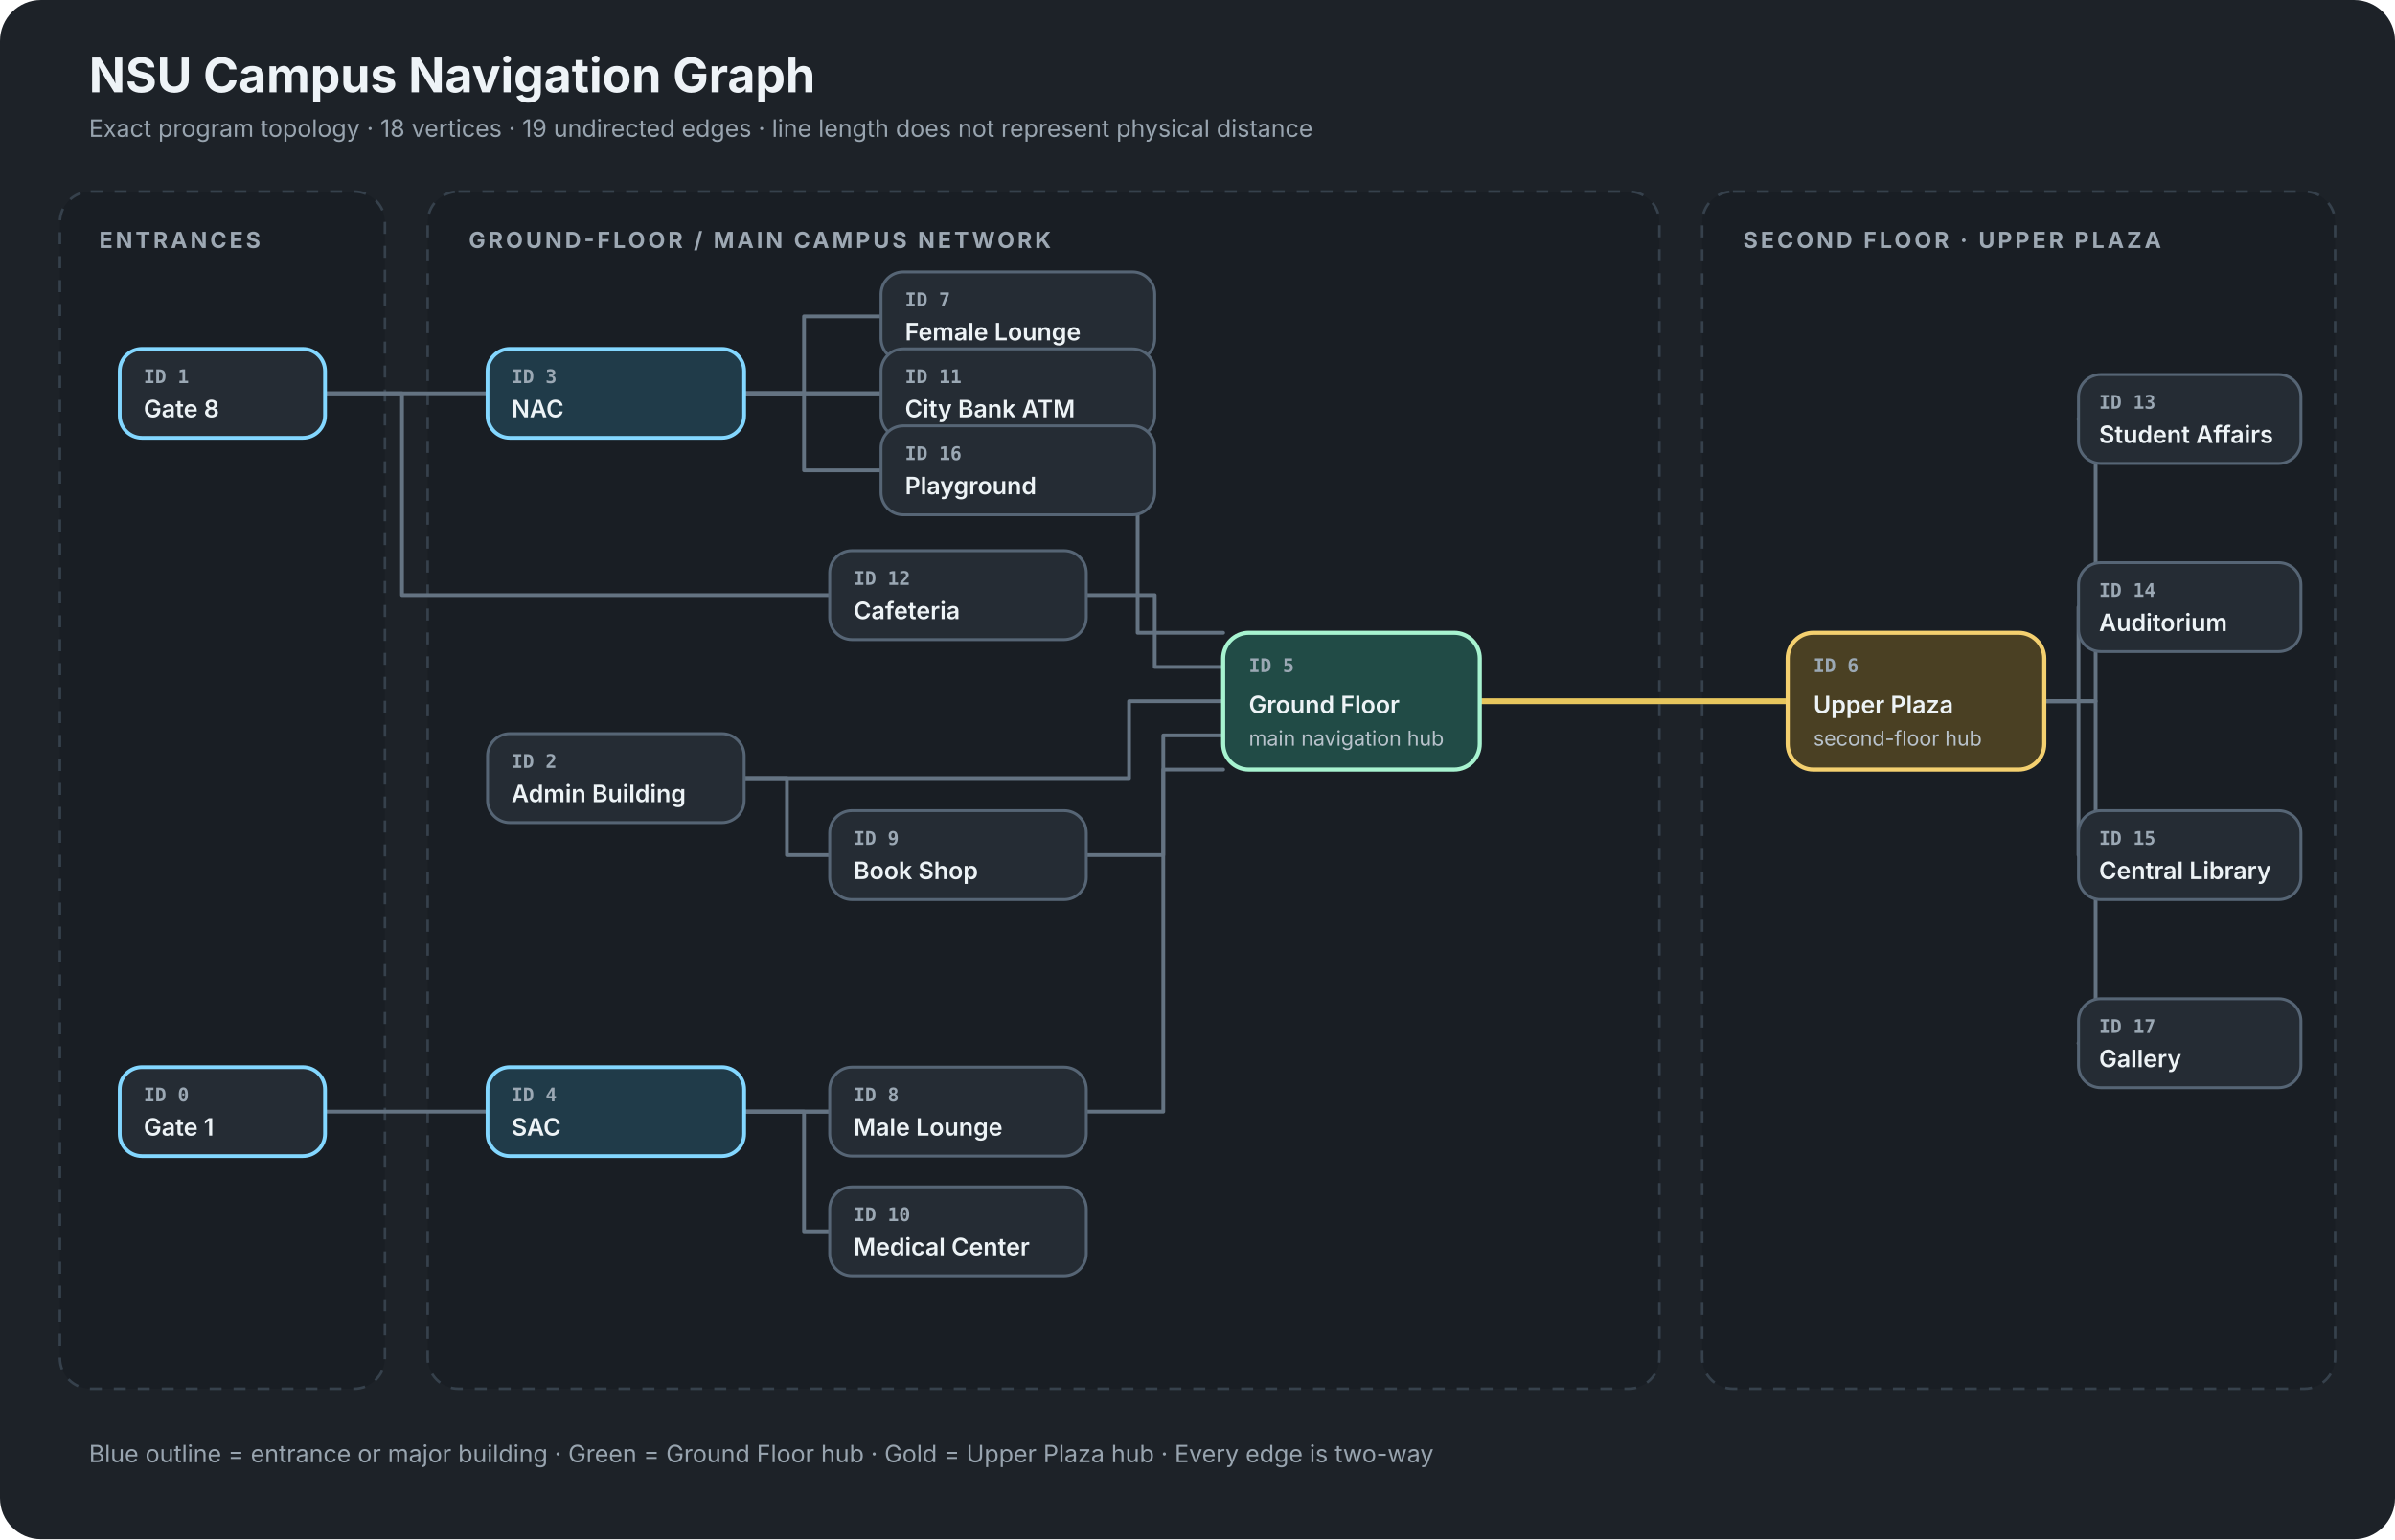
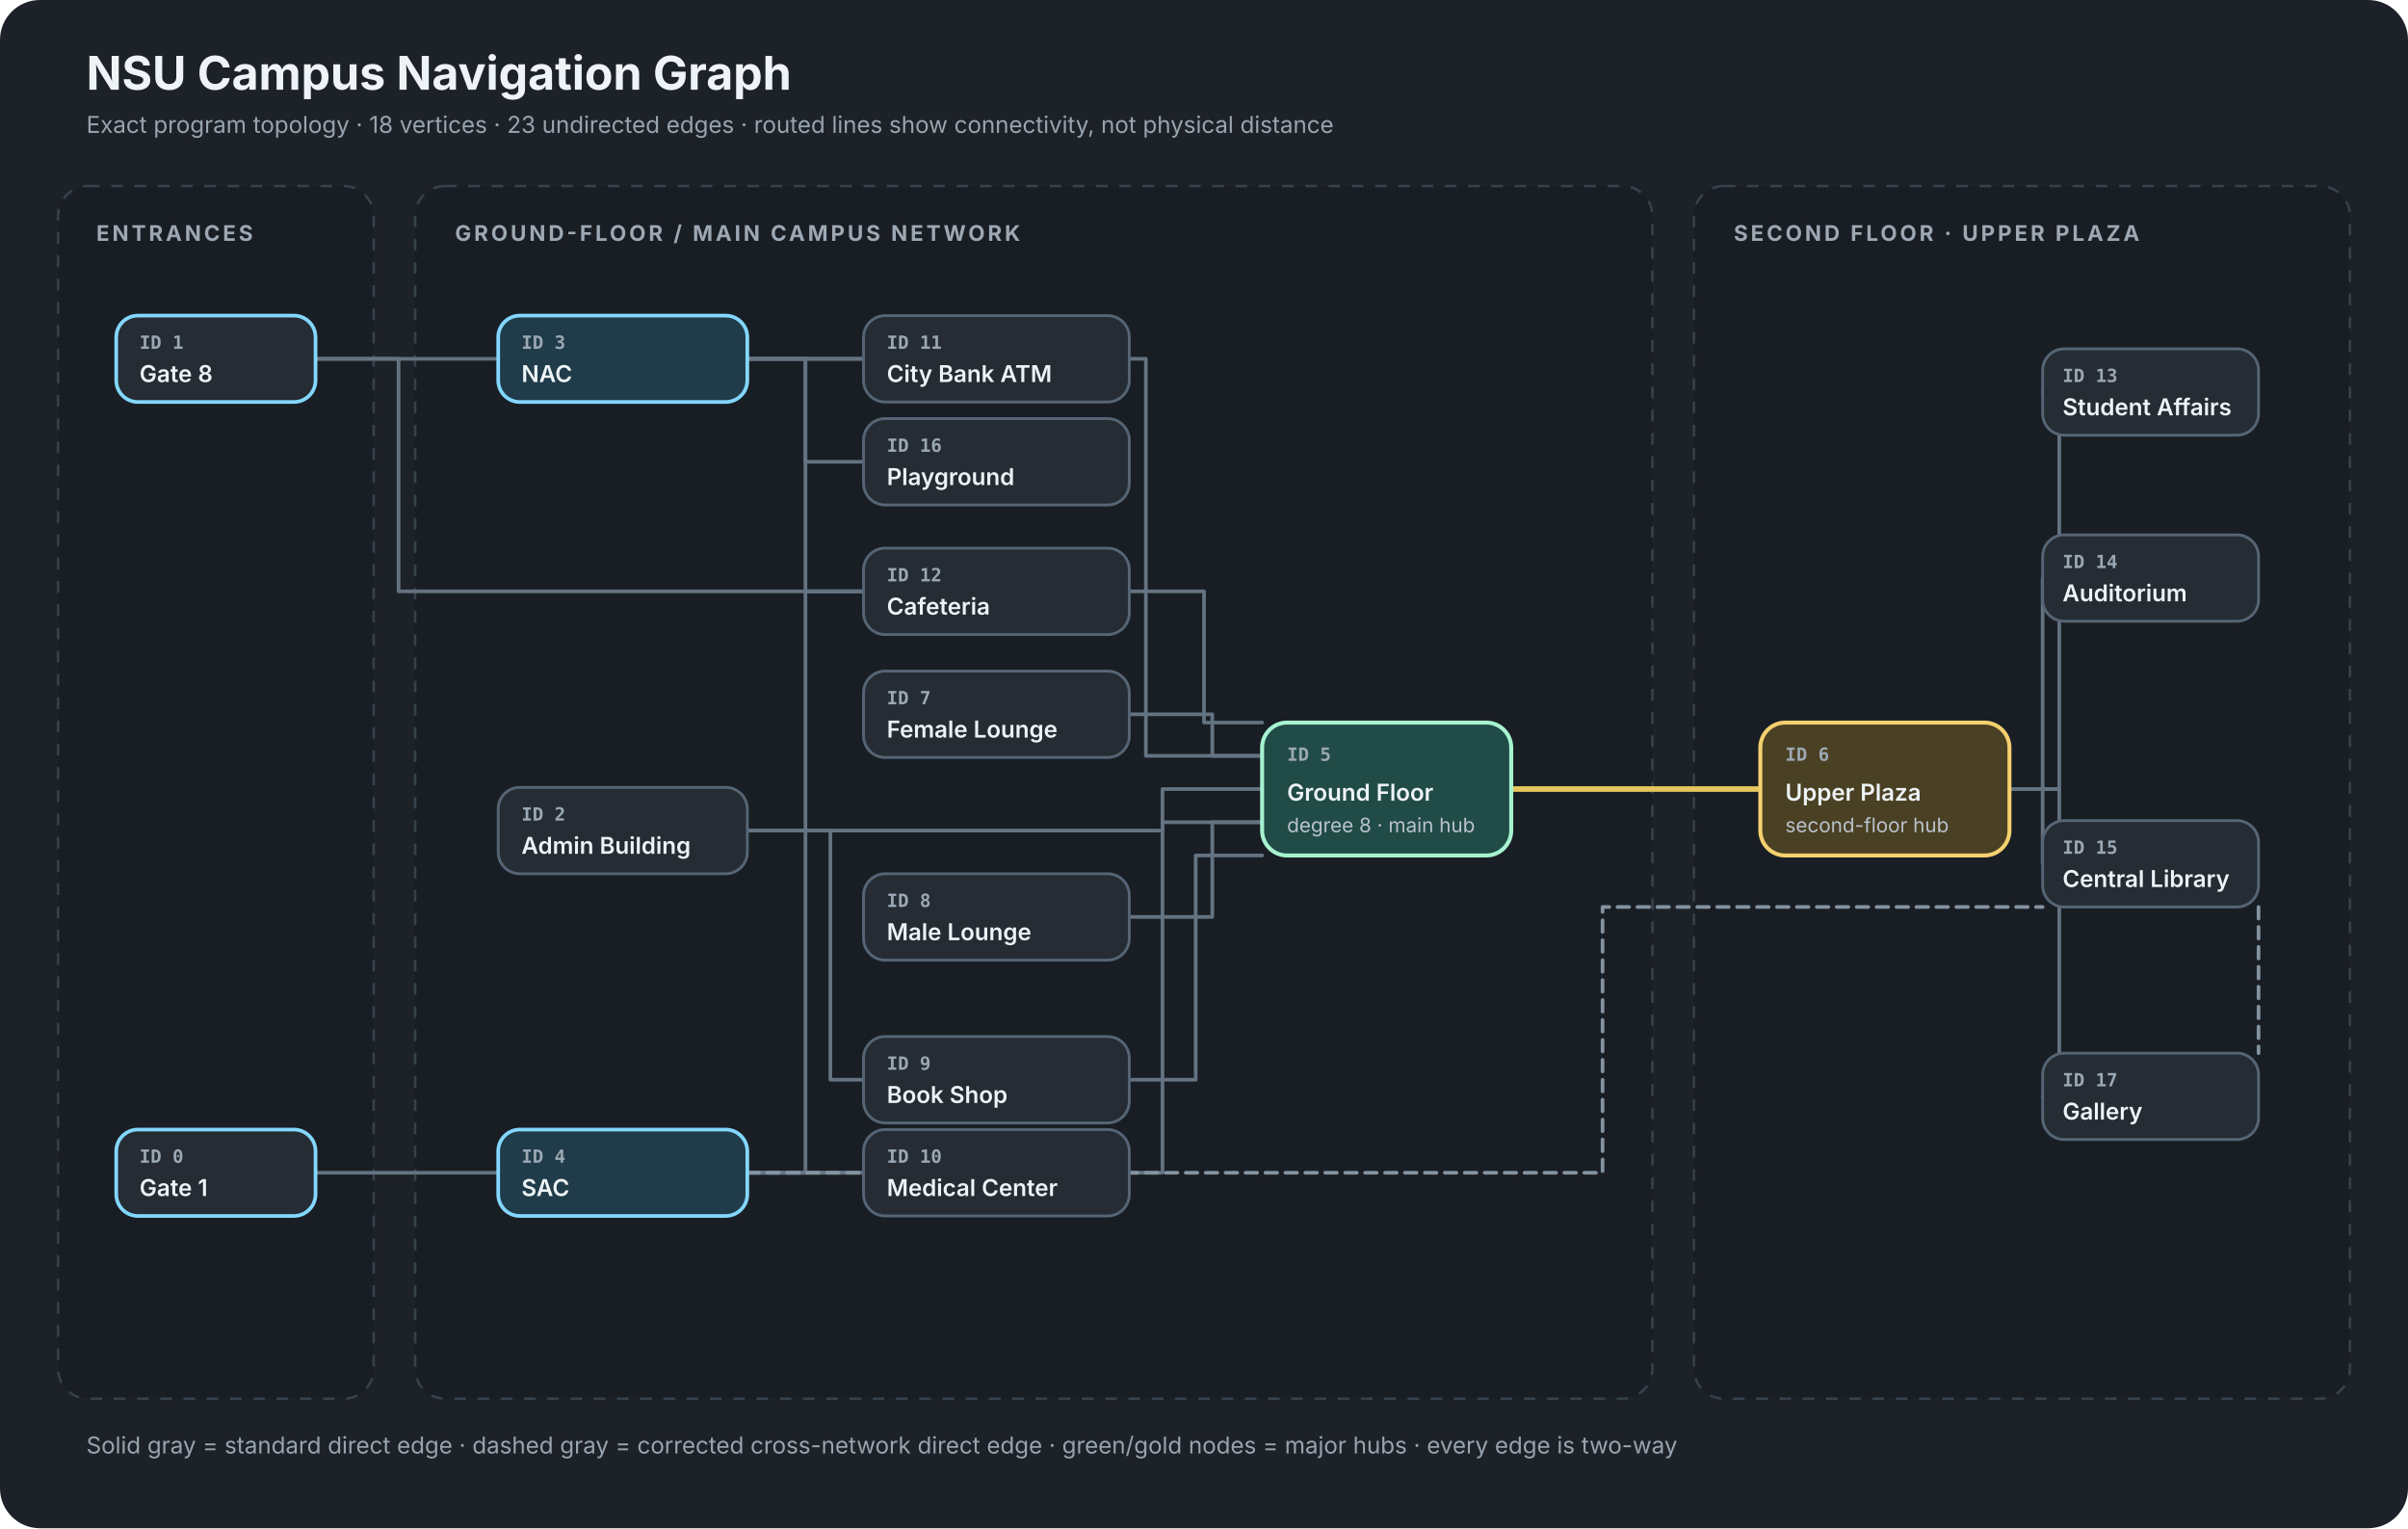
- <svg xmlns="http://www.w3.org/2000/svg" viewBox="0 0 1400 900" role="img" aria-labelledby="title desc">
+ <svg xmlns="http://www.w3.org/2000/svg" viewBox="0 0 1450 920" role="img" aria-labelledby="title desc">
  <defs>
    <style>
-       .title{font:700 28px system-ui,-apple-system,"Segoe UI",sans-serif;fill:#eef3f7}.sub{font:14px system-ui,-apple-system,"Segoe UI",sans-serif;fill:#98a4af}.panelTitle{font:700 13px system-ui,-apple-system,"Segoe UI",sans-serif;letter-spacing:1.7px;fill:#9da8b3}.edge{fill:none;stroke:#647382;stroke-width:2.2;stroke-linecap:round;stroke-linejoin:round}.edgeFloor{fill:none;stroke:#e7c65d;stroke-width:3.4;stroke-linecap:round}.node{fill:#252c34;stroke:#566575;stroke-width:1.7}.entrance{stroke:#83d7ff;stroke-width:2.2}.major{fill:#203b49;stroke:#83d7ff;stroke-width:2.2}.ground{fill:#214b46;stroke:#a7f3d0;stroke-width:2.4}.upper{fill:#4a4023;stroke:#f4d06f;stroke-width:2.4}.label{font:600 14px system-ui,-apple-system,"Segoe UI",sans-serif;fill:#edf3f6}.small{font:12px system-ui,-apple-system,"Segoe UI",sans-serif;fill:#b8c2cb}.id{font:700 11px ui-monospace,SFMono-Regular,Menlo,Consolas,monospace;fill:#9ba8b4}
+       .title{font:700 28px system-ui,-apple-system,"Segoe UI",sans-serif;fill:#eef3f7}.sub{font:14px system-ui,-apple-system,"Segoe UI",sans-serif;fill:#98a4af}.panelTitle{font:700 13px system-ui,-apple-system,"Segoe UI",sans-serif;letter-spacing:1.7px;fill:#9da8b3}.edge{fill:none;stroke:#647382;stroke-width:2.2;stroke-linecap:round;stroke-linejoin:round}.edgeFloor{fill:none;stroke:#e7c65d;stroke-width:3.4;stroke-linecap:round}.edgeExtra{fill:none;stroke:#8493a1;stroke-width:2.2;stroke-linecap:round;stroke-linejoin:round;stroke-dasharray:7 5}.node{fill:#252c34;stroke:#566575;stroke-width:1.7}.entrance{stroke:#83d7ff;stroke-width:2.2}.major{fill:#203b49;stroke:#83d7ff;stroke-width:2.2}.ground{fill:#214b46;stroke:#a7f3d0;stroke-width:2.4}.upper{fill:#4a4023;stroke:#f4d06f;stroke-width:2.4}.label{font:600 14px system-ui,-apple-system,"Segoe UI",sans-serif;fill:#edf3f6}.small{font:12px system-ui,-apple-system,"Segoe UI",sans-serif;fill:#b8c2cb}.id{font:700 11px ui-monospace,SFMono-Regular,Menlo,Consolas,monospace;fill:#9ba8b4}
    </style>
  </defs>
-   <rect width="1400" height="900" rx="24" fill="#1d2228" />
+   <rect width="1450" height="920" rx="24" fill="#1d2228" />
  <text x="52" y="54" class="title">NSU Campus Navigation Graph</text>
-   <text x="52" y="80" class="sub">Exact program topology · 18 vertices · 19 undirected edges · line length does not represent physical distance</text>
-   <rect x="35" y="112" width="190" height="700" rx="18" fill="#191e24" stroke="#36414c" stroke-width="1.5" stroke-dasharray="7 7" />
+   <text x="52" y="80" class="sub">Exact program topology · 18 vertices · 23 undirected edges · routed lines show connectivity, not physical distance</text>
+   <rect x="35" y="112" width="190" height="730" rx="18" fill="#191e24" stroke="#36414c" stroke-width="1.5" stroke-dasharray="7 7" />
  <text x="58" y="145" class="panelTitle">ENTRANCES</text>
-   <rect x="250" y="112" width="720" height="700" rx="18" fill="#191e24" stroke="#36414c" stroke-width="1.5" stroke-dasharray="7 7" />
+   <rect x="250" y="112" width="745" height="730" rx="18" fill="#191e24" stroke="#36414c" stroke-width="1.5" stroke-dasharray="7 7" />
  <text x="274" y="145" class="panelTitle">GROUND-FLOOR / MAIN CAMPUS NETWORK</text>
-   <rect x="995" y="112" width="370" height="700" rx="18" fill="#191e24" stroke="#36414c" stroke-width="1.5" stroke-dasharray="7 7" />
-   <text x="1019" y="145" class="panelTitle">SECOND FLOOR · UPPER PLAZA</text>
-   <path class="edge" d="M190 230 H285" />
-   <path class="edge" d="M190 230 H235 V348 H485" />
-   <path class="edge" d="M190 650 H285" />
-   <path class="edge" d="M435 230 H665 V370 H715" />
-   <path class="edge" d="M435 230 H470 V185 H515" />
-   <path class="edge" d="M435 230 H515" />
-   <path class="edge" d="M435 230 H470 V275 H515" />
-   <path class="edge" d="M635 348 H675 V390 H715" />
-   <path class="edge" d="M435 455 H660 V410 H715" />
-   <path class="edge" d="M435 455 H460 V500 H485" />
-   <path class="edge" d="M635 500 H680 V430 H715" />
-   <path class="edge" d="M435 650 H680 V450 H715" />
-   <path class="edge" d="M435 650 H485" />
-   <path class="edge" d="M435 650 H470 V720 H485" />
-   <path class="edgeFloor" d="M865 410 H1045" />
-   <path class="edge" d="M1195 410 H1225 V245 H1215" />
-   <path class="edge" d="M1195 410 H1215 V355" />
-   <path class="edge" d="M1195 410 H1215 V500" />
-   <path class="edge" d="M1195 410 H1225 V610 H1215" />
-   <g transform="translate(70 204)">
+   <rect x="1020" y="112" width="395" height="730" rx="18" fill="#191e24" stroke="#36414c" stroke-width="1.5" stroke-dasharray="7 7" />
+   <text x="1044" y="145" class="panelTitle">SECOND FLOOR · UPPER PLAZA</text>
+   <path class="edge" d="M190 216 H300" />
+   <path class="edge" d="M190 216 H240 V356 H520" />
+   <path class="edge" d="M190 706 H300" />
+   <path class="edge" d="M450 216 H690 V455 H760" />
+   <path class="edge" d="M450 216 H520" />
+   <path class="edge" d="M450 216 H485 V278 H520" />
+   <path class="edge" d="M450 216 H485 V356 H520" />
+   <path class="edge" d="M450 706 H700 V495 H760" />
+   <path class="edge" d="M450 706 H520" />
+   <path class="edge" d="M450 706 H485 V356 H520" />
+   <path class="edge" d="M450 500 H700 V475 H760" />
+   <path class="edge" d="M450 500 H500 V650 H520" />
+   <path class="edge" d="M680 650 H720 V515 H760" />
+   <path class="edge" d="M680 356 H725 V435 H760" />
+   <path class="edge" d="M680 430 H730 V455 H760" />
+   <path class="edge" d="M680 552 H730 V495 H760" />
+   <path class="edgeFloor" d="M910 475 H1060" />
+   <path class="edge" d="M1210 475 H1240 V236 H1230" />
+   <path class="edge" d="M1210 475 H1230 V348" />
+   <path class="edge" d="M1210 475 H1230 V520" />
+   <path class="edge" d="M1210 475 H1240 V660 H1230" />
+   <path class="edgeExtra" d="M450 706 H965 V546 H1230" />
+   <path class="edgeExtra" d="M1360 546 V634 H1360" />
+   <g transform="translate(70 190)">
    <rect class="node entrance" width="120" height="52" rx="13" />
    <text x="14" y="20" class="id">ID 1</text>
    <text x="14" y="40" class="label">Gate 8</text>
  </g>
-   <g transform="translate(70 624)">
+   <g transform="translate(70 680)">
    <rect class="node entrance" width="120" height="52" rx="13" />
    <text x="14" y="20" class="id">ID 0</text>
    <text x="14" y="40" class="label">Gate 1</text>
  </g>
-   <g transform="translate(285 204)">
+   <g transform="translate(300 190)">
    <rect class="node major" width="150" height="52" rx="13" />
    <text x="14" y="20" class="id">ID 3</text>
    <text x="14" y="40" class="label">NAC</text>
  </g>
-   <g transform="translate(515 159)">
+   <g transform="translate(520 190)">
+     <rect class="node" width="160" height="52" rx="13" />
+     <text x="14" y="20" class="id">ID 11</text>
+     <text x="14" y="40" class="label">City Bank ATM</text>
+   </g>
+   <g transform="translate(520 252)">
+     <rect class="node" width="160" height="52" rx="13" />
+     <text x="14" y="20" class="id">ID 16</text>
+     <text x="14" y="40" class="label">Playground</text>
+   </g>
+   <g transform="translate(520 330)">
+     <rect class="node" width="160" height="52" rx="13" />
+     <text x="14" y="20" class="id">ID 12</text>
+     <text x="14" y="40" class="label">Cafeteria</text>
+   </g>
+   <g transform="translate(520 404)">
    <rect class="node" width="160" height="52" rx="13" />
    <text x="14" y="20" class="id">ID 7</text>
    <text x="14" y="40" class="label">Female Lounge</text>
  </g>
-   <g transform="translate(515 204)">
-     <rect class="node" width="160" height="52" rx="13" />
-     <text x="14" y="20" class="id">ID 11</text>
-     <text x="14" y="40" class="label">City Bank ATM</text>
-   </g>
-   <g transform="translate(515 249)">
-     <rect class="node" width="160" height="52" rx="13" />
-     <text x="14" y="20" class="id">ID 16</text>
-     <text x="14" y="40" class="label">Playground</text>
-   </g>
-   <g transform="translate(485 322)">
-     <rect class="node" width="150" height="52" rx="13" />
-     <text x="14" y="20" class="id">ID 12</text>
-     <text x="14" y="40" class="label">Cafeteria</text>
-   </g>
-   <g transform="translate(285 429)">
+   <g transform="translate(300 474)">
    <rect class="node" width="150" height="52" rx="13" />
    <text x="14" y="20" class="id">ID 2</text>
    <text x="14" y="40" class="label">Admin Building</text>
  </g>
-   <g transform="translate(485 474)">
-     <rect class="node" width="150" height="52" rx="13" />
+   <g transform="translate(520 526)">
+     <rect class="node" width="160" height="52" rx="13" />
+     <text x="14" y="20" class="id">ID 8</text>
+     <text x="14" y="40" class="label">Male Lounge</text>
+   </g>
+   <g transform="translate(520 624)">
+     <rect class="node" width="160" height="52" rx="13" />
    <text x="14" y="20" class="id">ID 9</text>
    <text x="14" y="40" class="label">Book Shop</text>
  </g>
-   <g transform="translate(285 624)">
+   <g transform="translate(300 680)">
    <rect class="node major" width="150" height="52" rx="13" />
    <text x="14" y="20" class="id">ID 4</text>
    <text x="14" y="40" class="label">SAC</text>
  </g>
-   <g transform="translate(485 624)">
-     <rect class="node" width="150" height="52" rx="13" />
-     <text x="14" y="20" class="id">ID 8</text>
-     <text x="14" y="40" class="label">Male Lounge</text>
-   </g>
-   <g transform="translate(485 694)">
-     <rect class="node" width="150" height="52" rx="13" />
+   <g transform="translate(520 680)">
+     <rect class="node" width="160" height="52" rx="13" />
    <text x="14" y="20" class="id">ID 10</text>
    <text x="14" y="40" class="label">Medical Center</text>
  </g>
-   <g transform="translate(715 370)">
+   <g transform="translate(760 435)">
    <rect class="node ground" width="150" height="80" rx="15" />
    <text x="15" y="23" class="id">ID 5</text>
    <text x="15" y="47" class="label">Ground Floor</text>
-     <text x="15" y="66" class="small">main navigation hub</text>
+     <text x="15" y="66" class="small">degree 8 · main hub</text>
  </g>
-   <g transform="translate(1045 370)">
+   <g transform="translate(1060 435)">
    <rect class="node upper" width="150" height="80" rx="15" />
    <text x="15" y="23" class="id">ID 6</text>
    <text x="15" y="47" class="label">Upper Plaza</text>
    <text x="15" y="66" class="small">second-floor hub</text>
  </g>
-   <g transform="translate(1215 219)">
+   <g transform="translate(1230 210)">
    <rect class="node" width="130" height="52" rx="13" />
    <text x="12" y="20" class="id">ID 13</text>
    <text x="12" y="40" class="label">Student Affairs</text>
  </g>
-   <g transform="translate(1215 329)">
+   <g transform="translate(1230 322)">
    <rect class="node" width="130" height="52" rx="13" />
    <text x="12" y="20" class="id">ID 14</text>
    <text x="12" y="40" class="label">Auditorium</text>
  </g>
-   <g transform="translate(1215 474)">
+   <g transform="translate(1230 494)">
    <rect class="node" width="130" height="52" rx="13" />
    <text x="12" y="20" class="id">ID 15</text>
    <text x="12" y="40" class="label">Central Library</text>
  </g>
-   <g transform="translate(1215 584)">
+   <g transform="translate(1230 634)">
    <rect class="node" width="130" height="52" rx="13" />
    <text x="12" y="20" class="id">ID 17</text>
    <text x="12" y="40" class="label">Gallery</text>
  </g>
-   <text x="52" y="855" class="sub">Blue outline = entrance or major building · Green = Ground Floor hub · Gold = Upper Plaza hub · Every edge is two-way</text>
+   <text x="52" y="875" class="sub">Solid gray = standard direct edge · dashed gray = corrected cross-network direct edge · green/gold nodes = major hubs · every edge is two-way</text>
</svg>
